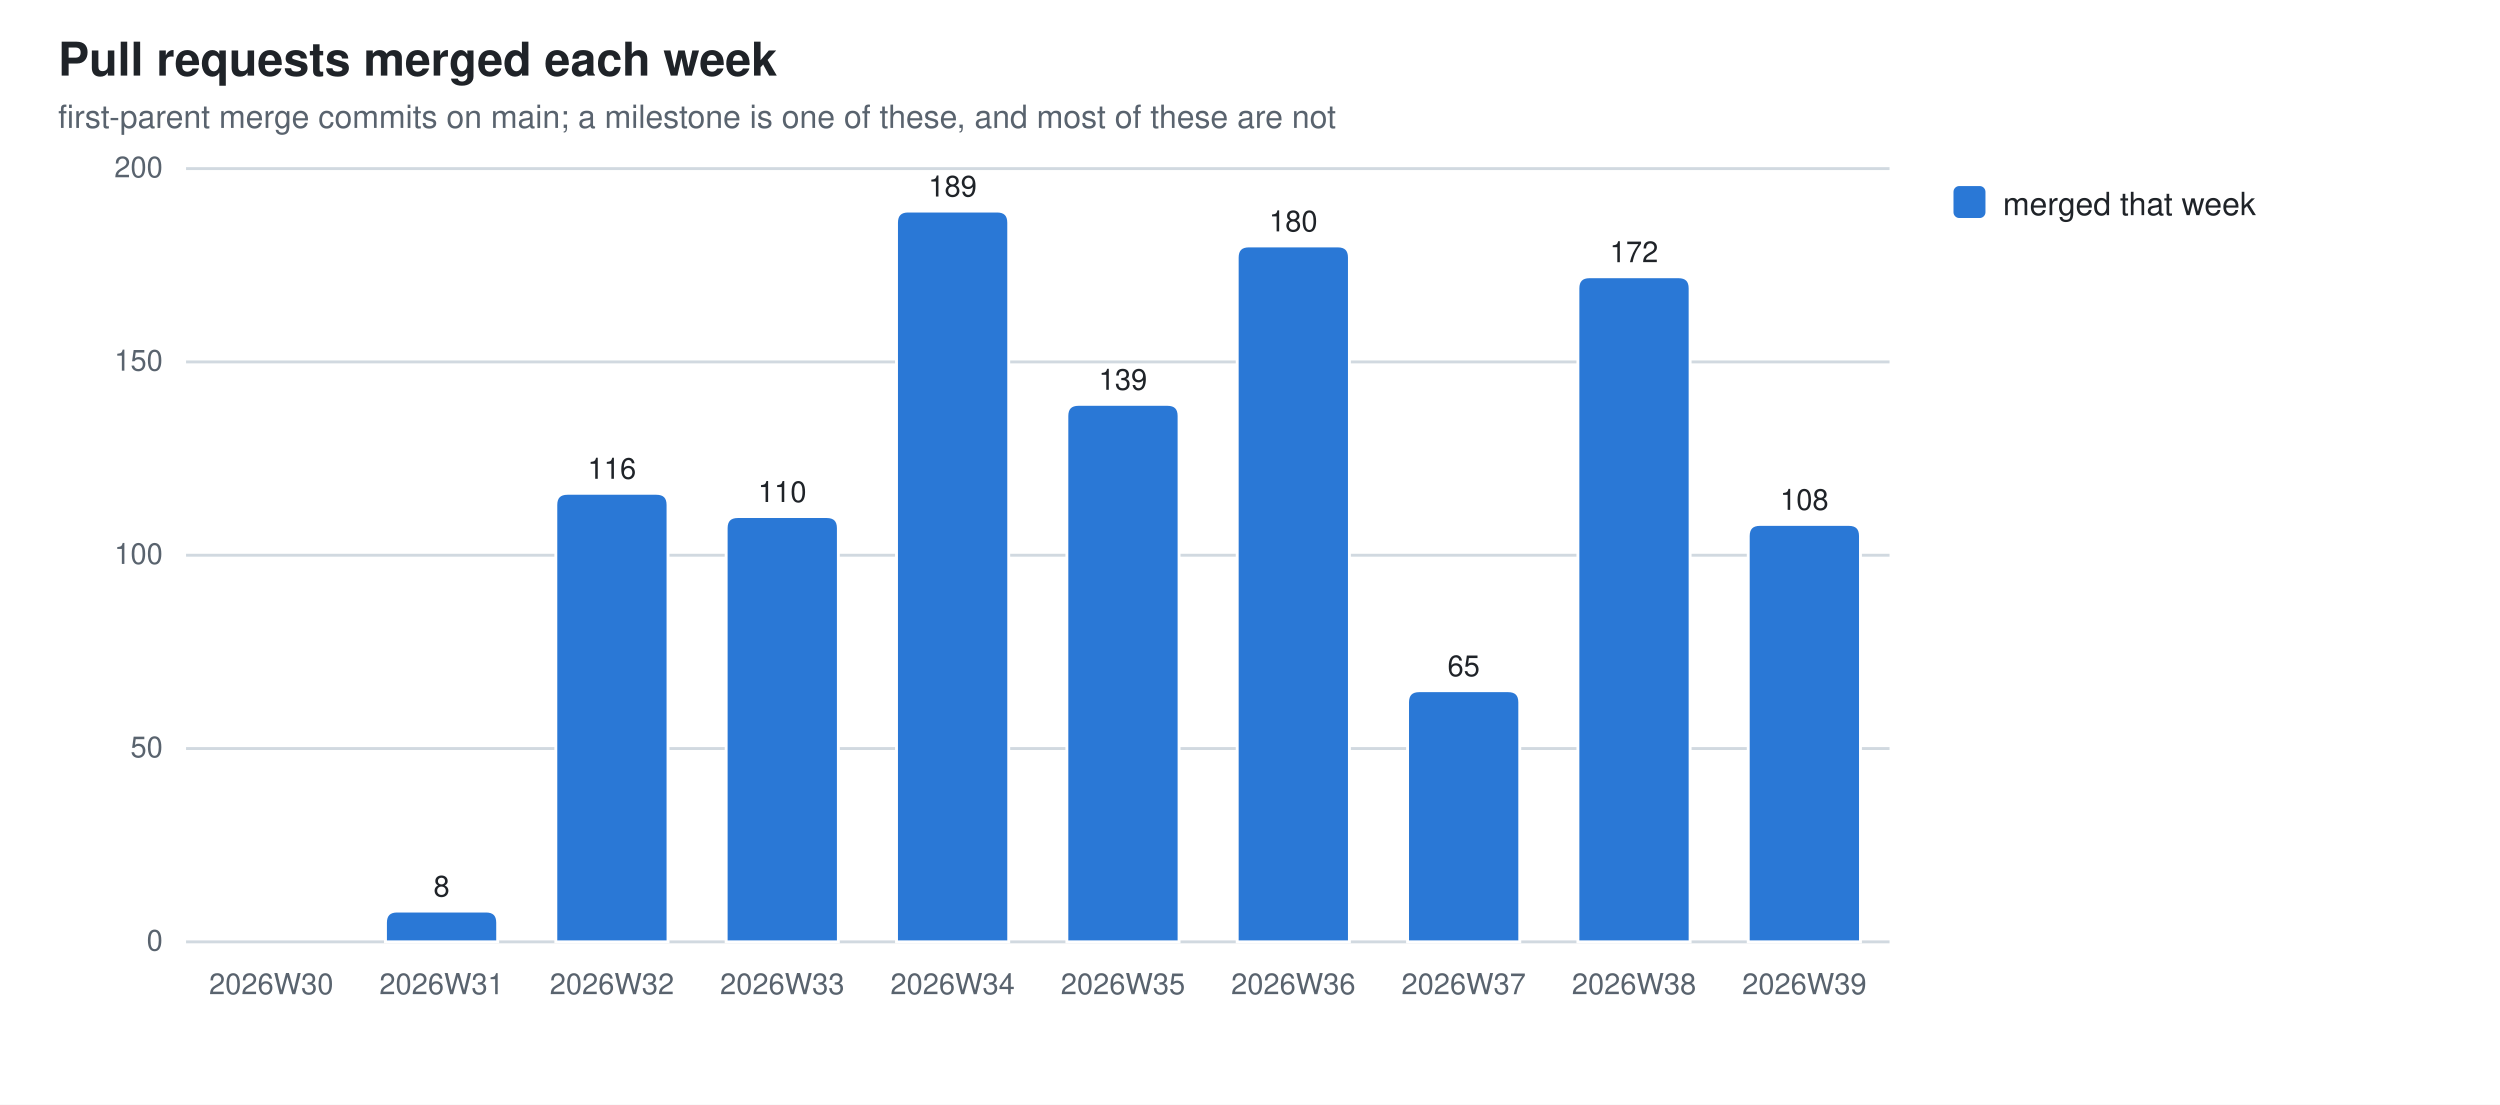
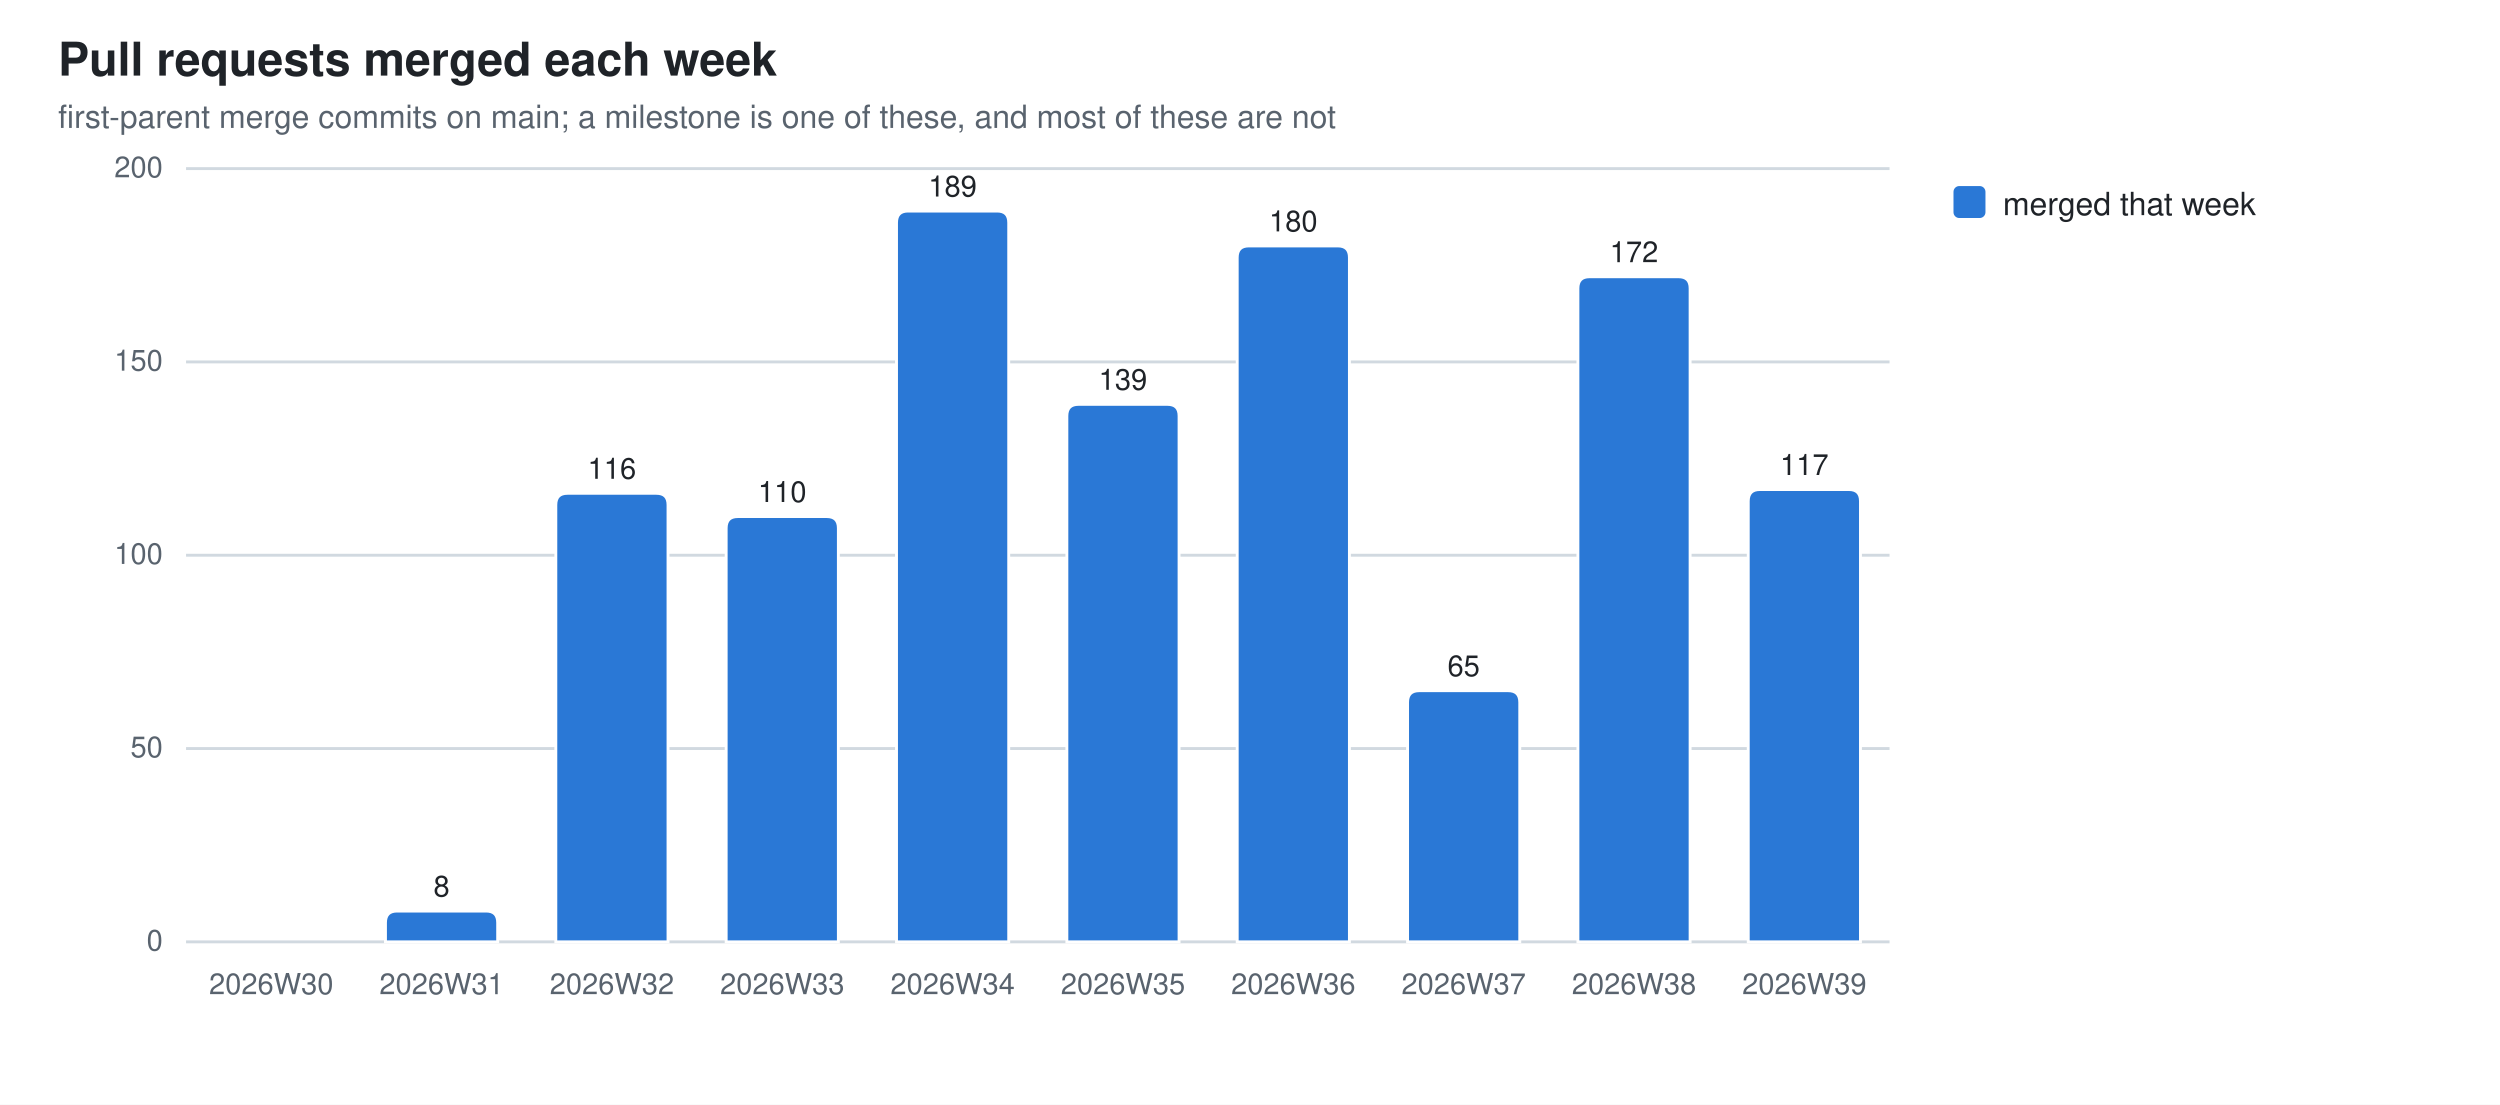
<svg xmlns="http://www.w3.org/2000/svg" width="860" height="380" viewBox="0 0 860 380" role="img" aria-label="Pull requests merged each week">
  <style>
  .bg{fill:#ffffff} .fg{fill:#1f2328} .mut{fill:#59636e} .grid{stroke:#d1d9e0}
  .seg{stroke:#ffffff;stroke-width:1}
  .val{paint-order:stroke;stroke:#ffffff;stroke-width:3px;stroke-linejoin:round}
  .s0{fill:#2a78d6}  .s1{fill:#eb6834}  .s2{fill:#1baf7a}  .s3{fill:#eda100}  .s4{fill:#e87ba4}  .s5{fill:#008300}  .s6{fill:#4a3aa7}  .s7{fill:#e34948}
  @media (prefers-color-scheme: dark){
    .bg{fill:#0d1117} .fg{fill:#e6edf3} .mut{fill:#9198a1} .grid{stroke:#30363d}
    .seg{stroke:#0d1117} .val{stroke:#0d1117} .s0{fill:#3987e5} .s1{fill:#d95926} .s2{fill:#199e70} .s3{fill:#c98500} .s4{fill:#d55181} .s5{fill:#008300} .s6{fill:#9085e9} .s7{fill:#e66767}}
  text{font-family:-apple-system,BlinkMacSystemFont,"Segoe UI",Helvetica,Arial,sans-serif}
</style>
  <rect class="bg" width="860" height="380" />
  <text class="fg" x="20" y="26" font-size="16" font-weight="600">Pull requests merged each week</text>
  <text class="mut" x="20" y="44" font-size="11">first-parent merge commits on main; a milestone is one of these, and most of these are not</text>
  <line class="grid" x1="64" y1="324.0" x2="650.0" y2="324.0" stroke-width="1" />
  <text class="mut" x="56" y="327.0" font-size="10" text-anchor="end">0</text>
  <line class="grid" x1="64" y1="257.5" x2="650.0" y2="257.5" stroke-width="1" />
  <text class="mut" x="56" y="260.5" font-size="10" text-anchor="end">50</text>
  <line class="grid" x1="64" y1="191.0" x2="650.0" y2="191.0" stroke-width="1" />
  <text class="mut" x="56" y="194.0" font-size="10" text-anchor="end">100</text>
  <line class="grid" x1="64" y1="124.5" x2="650.0" y2="124.5" stroke-width="1" />
  <text class="mut" x="56" y="127.5" font-size="10" text-anchor="end">150</text>
  <line class="grid" x1="64" y1="58.0" x2="650.0" y2="58.0" stroke-width="1" />
  <text class="mut" x="56" y="61.0" font-size="10" text-anchor="end">200</text>
  <text class="mut" x="93.3" y="342" font-size="10" text-anchor="middle">2026W30</text>
  <path class="seg s0" d="M132.6,324.0 V317.4 Q132.6,313.4 136.6,313.4 H167.2 Q171.2,313.4 171.2,317.4 V324.0 Z" />
  <text class="mut" x="151.9" y="342" font-size="10" text-anchor="middle">2026W31</text>
  <text class="fg val" x="151.9" y="308.4" font-size="10" text-anchor="middle">8</text>
  <path class="seg s0" d="M191.2,324.0 V173.7 Q191.2,169.7 195.2,169.7 H225.8 Q229.8,169.7 229.8,173.7 V324.0 Z" />
  <text class="mut" x="210.5" y="342" font-size="10" text-anchor="middle">2026W32</text>
  <text class="fg val" x="210.5" y="164.7" font-size="10" text-anchor="middle">116</text>
  <path class="seg s0" d="M249.8,324.0 V181.7 Q249.8,177.7 253.8,177.7 H284.4 Q288.4,177.7 288.4,181.7 V324.0 Z" />
  <text class="mut" x="269.1" y="342" font-size="10" text-anchor="middle">2026W33</text>
  <text class="fg val" x="269.1" y="172.7" font-size="10" text-anchor="middle">110</text>
  <path class="seg s0" d="M308.4,324.0 V76.6 Q308.4,72.6 312.4,72.6 H343.0 Q347.0,72.6 347.0,76.6 V324.0 Z" />
  <text class="mut" x="327.7" y="342" font-size="10" text-anchor="middle">2026W34</text>
  <text class="fg val" x="327.7" y="67.6" font-size="10" text-anchor="middle">189</text>
  <path class="seg s0" d="M367.0,324.0 V143.1 Q367.0,139.1 371.0,139.1 H401.6 Q405.6,139.1 405.6,143.1 V324.0 Z" />
  <text class="mut" x="386.3" y="342" font-size="10" text-anchor="middle">2026W35</text>
  <text class="fg val" x="386.3" y="134.1" font-size="10" text-anchor="middle">139</text>
  <path class="seg s0" d="M425.6,324.0 V88.6 Q425.6,84.6 429.6,84.6 H460.2 Q464.2,84.6 464.2,88.6 V324.0 Z" />
  <text class="mut" x="444.9" y="342" font-size="10" text-anchor="middle">2026W36</text>
  <text class="fg val" x="444.9" y="79.6" font-size="10" text-anchor="middle">180</text>
  <path class="seg s0" d="M484.2,324.0 V241.6 Q484.2,237.6 488.2,237.6 H518.8 Q522.8,237.6 522.8,241.6 V324.0 Z" />
  <text class="mut" x="503.5" y="342" font-size="10" text-anchor="middle">2026W37</text>
  <text class="fg val" x="503.5" y="232.6" font-size="10" text-anchor="middle">65</text>
  <path class="seg s0" d="M542.8,324.0 V99.2 Q542.8,95.2 546.8,95.2 H577.4 Q581.4,95.2 581.4,99.2 V324.0 Z" />
  <text class="mut" x="562.1" y="342" font-size="10" text-anchor="middle">2026W38</text>
  <text class="fg val" x="562.1" y="90.2" font-size="10" text-anchor="middle">172</text>
-   <path class="seg s0" d="M601.4,324.0 V184.4 Q601.4,180.4 605.4,180.4 H636.0 Q640.0,180.4 640.0,184.4 V324.0 Z" />
+   <path class="seg s0" d="M601.4,324.0 V172.4 Q601.4,168.4 605.4,168.4 H636.0 Q640.0,168.4 640.0,172.4 V324.0 Z" />
  <text class="mut" x="620.7" y="342" font-size="10" text-anchor="middle">2026W39</text>
-   <text class="fg val" x="620.7" y="175.4" font-size="10" text-anchor="middle">108</text>
+   <text class="fg val" x="620.7" y="163.4" font-size="10" text-anchor="middle">117</text>
  <rect class="s0" x="672" y="64" width="11" height="11" rx="2" />
  <text class="fg" y="74" font-size="11">
    <tspan x="689" dy="0">merged that week</tspan>
  </text>
</svg>
